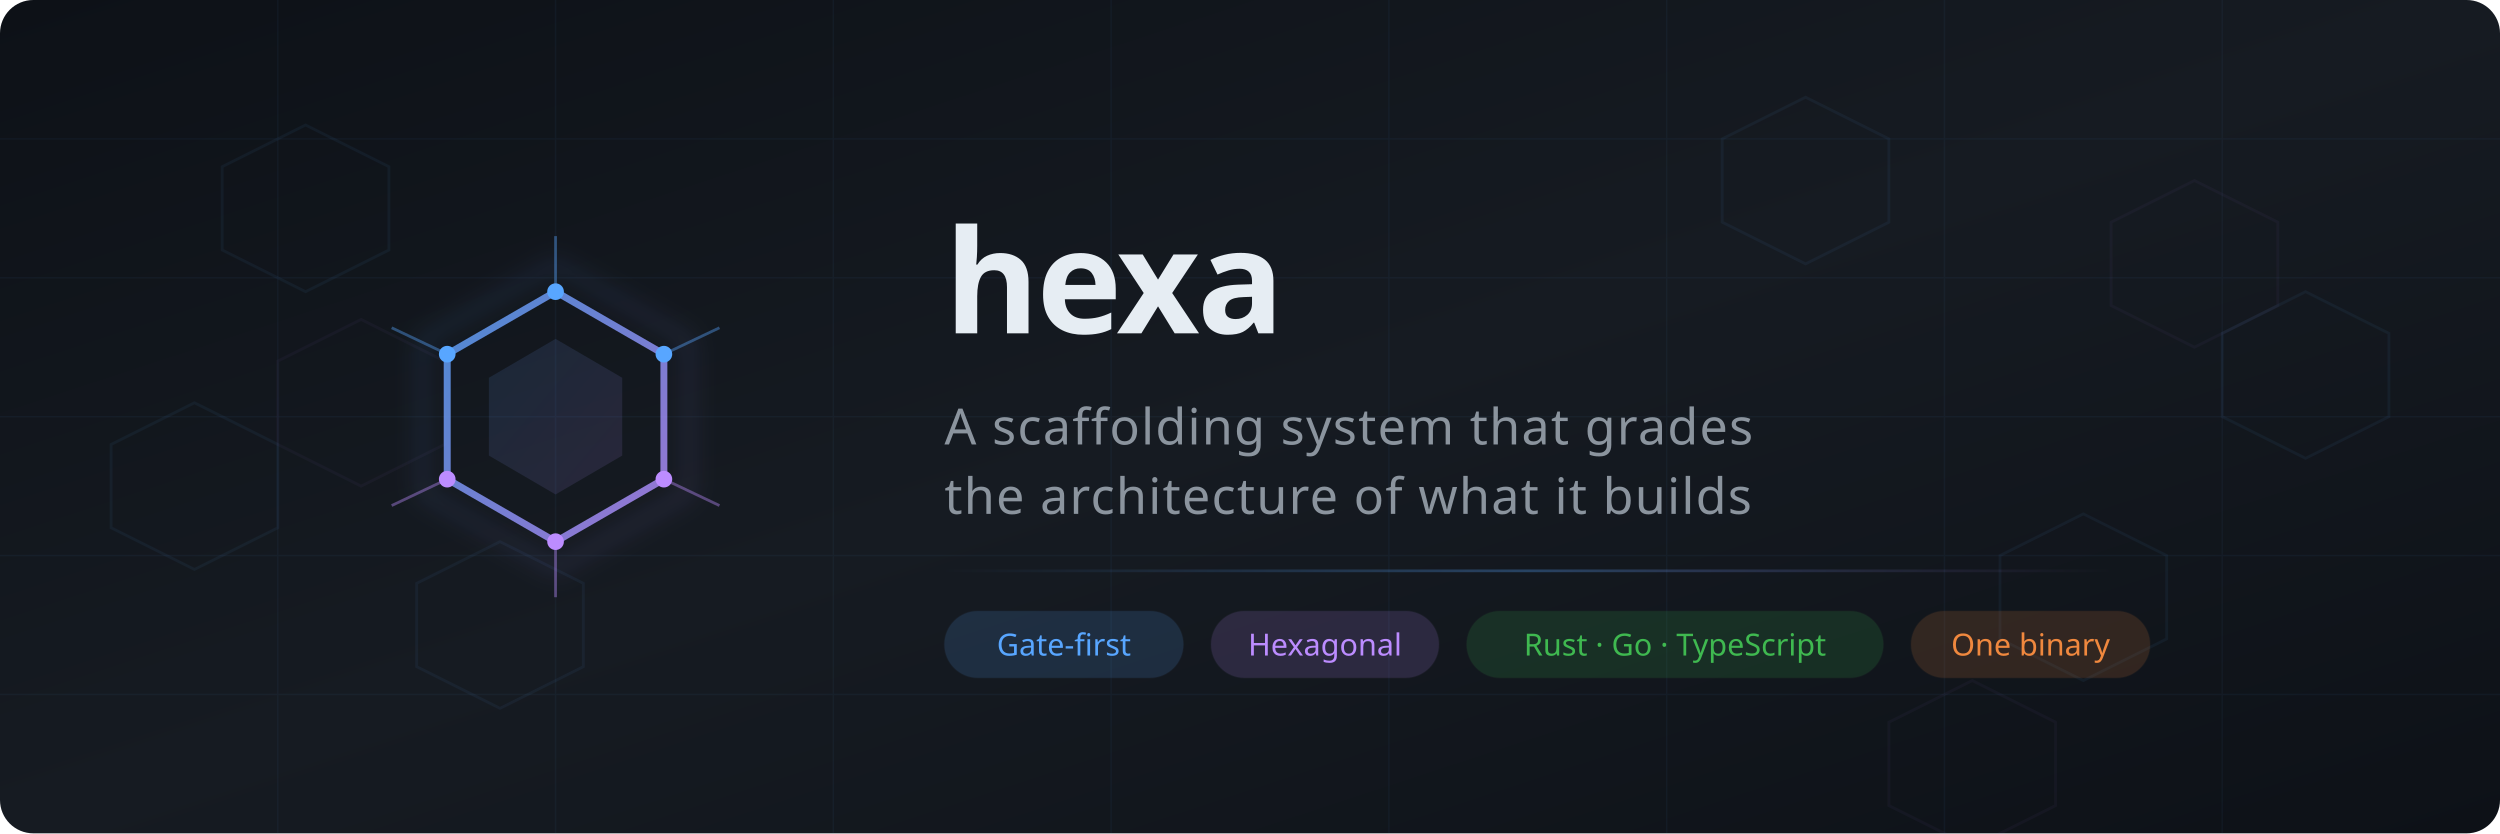
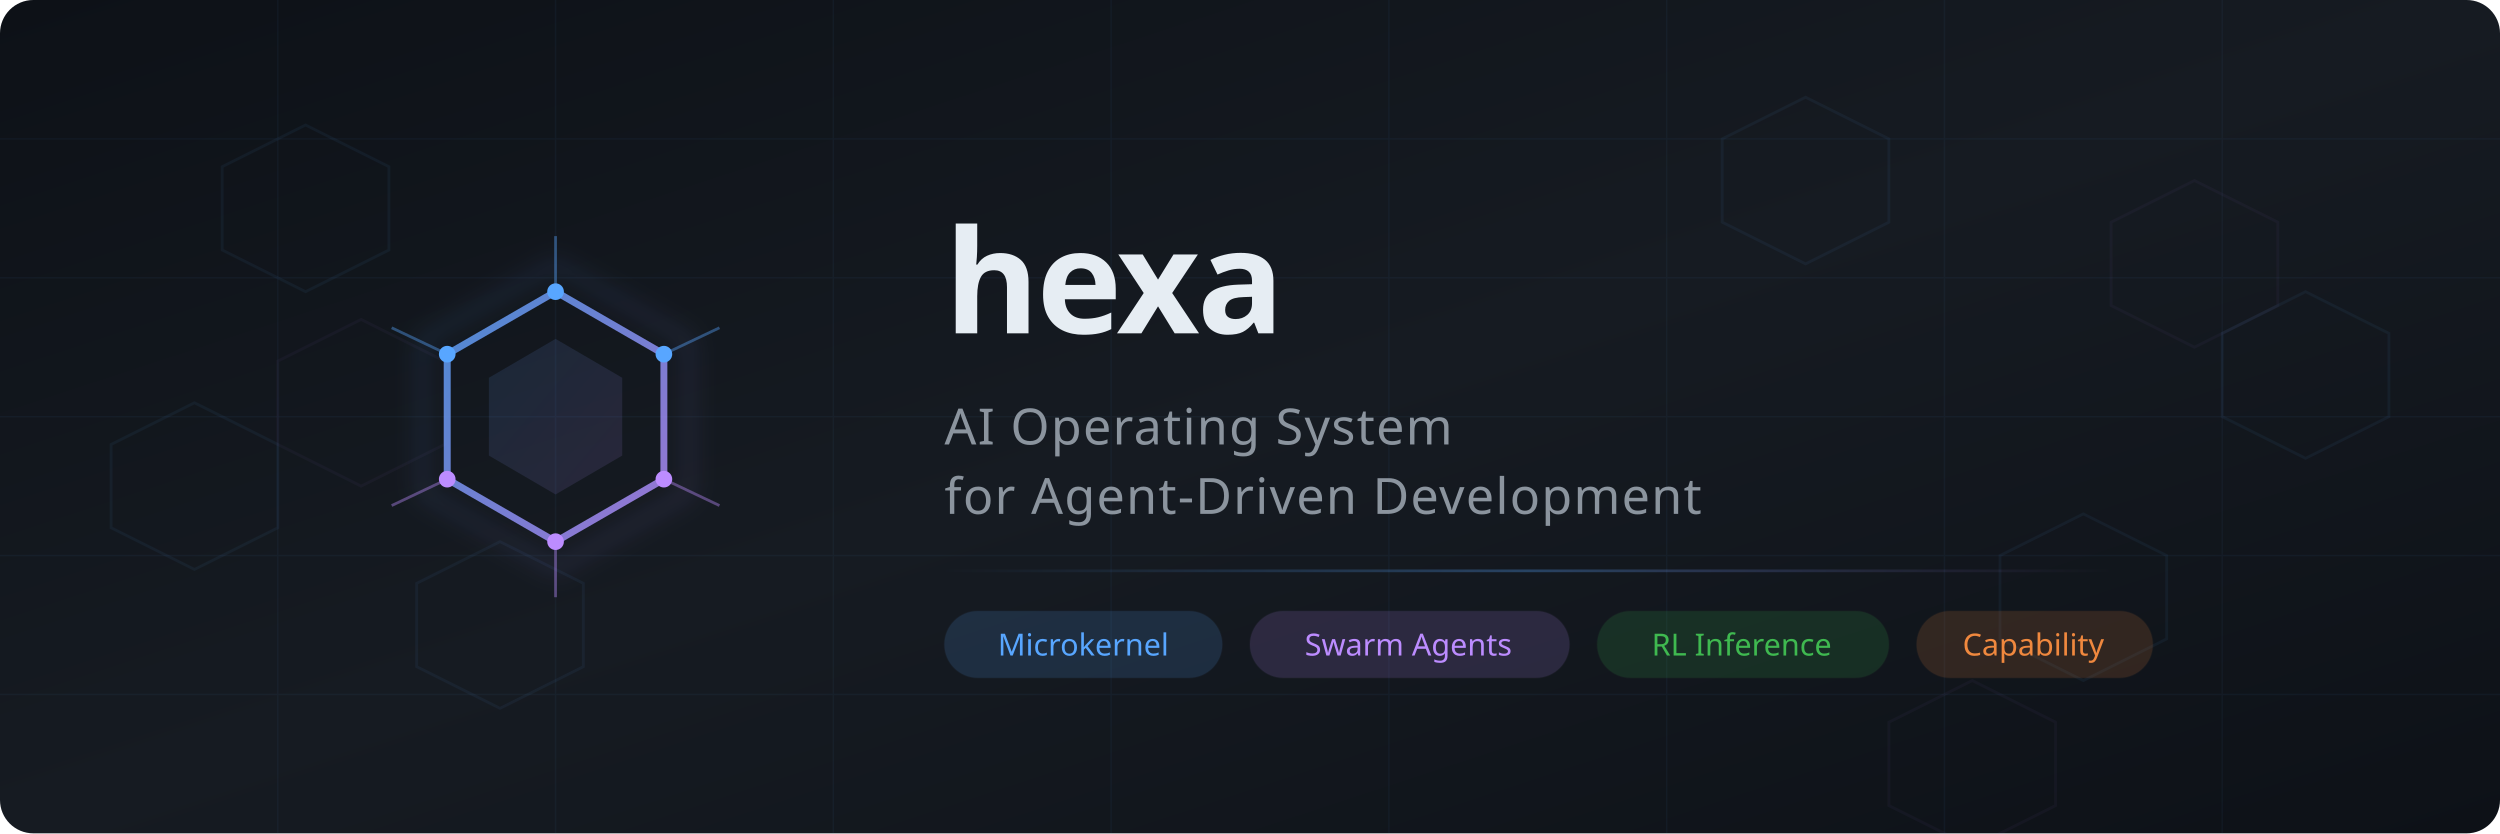
<svg xmlns="http://www.w3.org/2000/svg" width="900" height="300" viewBox="0 0 900 300">
  <defs>
    <linearGradient id="bg" x1="0%" y1="0%" x2="100%" y2="100%">
      <stop offset="0%" style="stop-color:#0d1117;stop-opacity:1" />
      <stop offset="50%" style="stop-color:#161b22;stop-opacity:1" />
      <stop offset="100%" style="stop-color:#0d1117;stop-opacity:1" />
    </linearGradient>
    <linearGradient id="hexa-grad" x1="0%" y1="0%" x2="100%" y2="100%">
      <stop offset="0%" style="stop-color:#58a6ff;stop-opacity:0.8" />
      <stop offset="100%" style="stop-color:#bc8cff;stop-opacity:0.8" />
    </linearGradient>
    <linearGradient id="glow" x1="0%" y1="0%" x2="100%" y2="0%">
      <stop offset="0%" style="stop-color:#58a6ff;stop-opacity:0" />
      <stop offset="50%" style="stop-color:#58a6ff;stop-opacity:0.3" />
      <stop offset="100%" style="stop-color:#bc8cff;stop-opacity:0" />
    </linearGradient>
    <filter id="blur">
      <feGaussianBlur in="SourceGraphic" stdDeviation="2" />
    </filter>
    <filter id="glow-filter">
      <feGaussianBlur in="SourceGraphic" stdDeviation="4" />
    </filter>
  </defs>
  <rect width="900" height="300" fill="url(#bg)" rx="12" />
  <g opacity="0.05" stroke="#58a6ff" stroke-width="0.5">
    <line x1="0" y1="50" x2="900" y2="50" />
    <line x1="0" y1="100" x2="900" y2="100" />
    <line x1="0" y1="150" x2="900" y2="150" />
    <line x1="0" y1="200" x2="900" y2="200" />
    <line x1="0" y1="250" x2="900" y2="250" />
    <line x1="100" y1="0" x2="100" y2="300" />
    <line x1="200" y1="0" x2="200" y2="300" />
    <line x1="300" y1="0" x2="300" y2="300" />
    <line x1="400" y1="0" x2="400" y2="300" />
    <line x1="500" y1="0" x2="500" y2="300" />
    <line x1="600" y1="0" x2="600" y2="300" />
    <line x1="700" y1="0" x2="700" y2="300" />
    <line x1="800" y1="0" x2="800" y2="300" />
  </g>
  <g opacity="0.06" fill="none" stroke="#58a6ff" stroke-width="1">
    <polygon points="80,60 110,45 140,60 140,90 110,105 80,90" />
    <polygon points="720,200 750,185 780,200 780,230 750,245 720,230" />
    <polygon points="150,210 180,195 210,210 210,240 180,255 150,240" />
    <polygon points="620,50 650,35 680,50 680,80 650,95 620,80" />
    <polygon points="800,120 830,105 860,120 860,150 830,165 800,150" />
    <polygon points="40,160 70,145 100,160 100,190 70,205 40,190" />
  </g>
  <g opacity="0.04" fill="none" stroke="#bc8cff" stroke-width="1">
    <polygon points="760,80 790,65 820,80 820,110 790,125 760,110" />
    <polygon points="100,130 130,115 160,130 160,160 130,175 100,160" />
    <polygon points="680,260 710,245 740,260 740,290 710,305 680,290" />
  </g>
  <g transform="translate(200, 150)">
    <polygon points="0,-55 48,-27.5 48,27.5 0,55 -48,27.5 -48,-27.5" fill="none" stroke="url(#hexa-grad)" stroke-width="2" opacity="0.3" filter="url(#glow-filter)" />
    <polygon points="0,-45 39,-22.5 39,22.5 0,45 -39,22.5 -39,-22.5" fill="none" stroke="url(#hexa-grad)" stroke-width="2.5" />
    <polygon points="0,-28 24,-14 24,14 0,28 -24,14 -24,-14" fill="url(#hexa-grad)" opacity="0.15" />
    <circle cx="0" cy="-45" r="3" fill="#58a6ff" />
    <circle cx="39" cy="-22.5" r="3" fill="#58a6ff" />
    <circle cx="39" cy="22.5" r="3" fill="#bc8cff" />
    <circle cx="0" cy="45" r="3" fill="#bc8cff" />
    <circle cx="-39" cy="22.5" r="3" fill="#bc8cff" />
    <circle cx="-39" cy="-22.5" r="3" fill="#58a6ff" />
    <line x1="0" y1="-45" x2="0" y2="-65" stroke="#58a6ff" stroke-width="1" opacity="0.4" />
    <line x1="39" y1="-22.5" x2="59" y2="-32" stroke="#58a6ff" stroke-width="1" opacity="0.4" />
    <line x1="39" y1="22.5" x2="59" y2="32" stroke="#bc8cff" stroke-width="1" opacity="0.4" />
    <line x1="0" y1="45" x2="0" y2="65" stroke="#bc8cff" stroke-width="1" opacity="0.4" />
    <line x1="-39" y1="22.5" x2="-59" y2="32" stroke="#bc8cff" stroke-width="1" opacity="0.4" />
    <line x1="-39" y1="-22.5" x2="-59" y2="-32" stroke="#58a6ff" stroke-width="1" opacity="0.4" />
  </g>
  <text x="340" y="120" font-family="'Segoe UI', system-ui, -apple-system, sans-serif" font-size="52" font-weight="700" fill="#e6edf3" letter-spacing="-1">hexa</text>
-   <text x="340" y="160" font-family="'Segoe UI', system-ui, -apple-system, sans-serif" font-size="18" fill="#8b949e" letter-spacing="0.5">A scaffolding system that grades</text>
-   <text x="340" y="185" font-family="'Segoe UI', system-ui, -apple-system, sans-serif" font-size="18" fill="#8b949e" letter-spacing="0.5">the architecture of what it builds</text>
+   <text x="340" y="160" font-family="'Segoe UI', system-ui, -apple-system, sans-serif" font-size="18" fill="#8b949e" letter-spacing="0.5">AI Operating System</text>
+   <text x="340" y="185" font-family="'Segoe UI', system-ui, -apple-system, sans-serif" font-size="18" fill="#8b949e" letter-spacing="0.5">for Agent-Driven Development</text>
  <rect x="340" y="205" width="420" height="1" fill="url(#glow)" rx="1" />
  <g font-family="'Segoe UI', system-ui, -apple-system, sans-serif" font-size="11">
-     <rect x="340" y="220" width="86" height="24" rx="12" fill="#58a6ff" opacity="0.15" stroke="#58a6ff" stroke-width="0.5" stroke-opacity="0.3" />
-     <text x="383" y="236" fill="#58a6ff" text-anchor="middle">Gate-first</text>
-     <rect x="436" y="220" width="82" height="24" rx="12" fill="#bc8cff" opacity="0.15" stroke="#bc8cff" stroke-width="0.5" stroke-opacity="0.3" />
-     <text x="477" y="236" fill="#bc8cff" text-anchor="middle">Hexagonal</text>
-     <rect x="528" y="220" width="150" height="24" rx="12" fill="#3fb950" opacity="0.15" stroke="#3fb950" stroke-width="0.5" stroke-opacity="0.3" />
-     <text x="603" y="236" fill="#3fb950" text-anchor="middle">Rust · Go · TypeScript</text>
-     <rect x="688" y="220" width="86" height="24" rx="12" fill="#f0883e" opacity="0.15" stroke="#f0883e" stroke-width="0.5" stroke-opacity="0.3" />
-     <text x="731" y="236" fill="#f0883e" text-anchor="middle">One binary</text>
+     <rect x="340" y="220" width="100" height="24" rx="12" fill="#58a6ff" opacity="0.15" stroke="#58a6ff" stroke-width="0.5" stroke-opacity="0.3" />
+     <text x="390" y="236" fill="#58a6ff" text-anchor="middle">Microkernel</text>
+     <rect x="450" y="220" width="115" height="24" rx="12" fill="#bc8cff" opacity="0.15" stroke="#bc8cff" stroke-width="0.5" stroke-opacity="0.3" />
+     <text x="507" y="236" fill="#bc8cff" text-anchor="middle">Swarm Agents</text>
+     <rect x="575" y="220" width="105" height="24" rx="12" fill="#3fb950" opacity="0.15" stroke="#3fb950" stroke-width="0.5" stroke-opacity="0.3" />
+     <text x="627" y="236" fill="#3fb950" text-anchor="middle">RL Inference</text>
+     <rect x="690" y="220" width="85" height="24" rx="12" fill="#f0883e" opacity="0.15" stroke="#f0883e" stroke-width="0.5" stroke-opacity="0.3" />
+     <text x="732" y="236" fill="#f0883e" text-anchor="middle">Capability</text>
  </g>
</svg>
